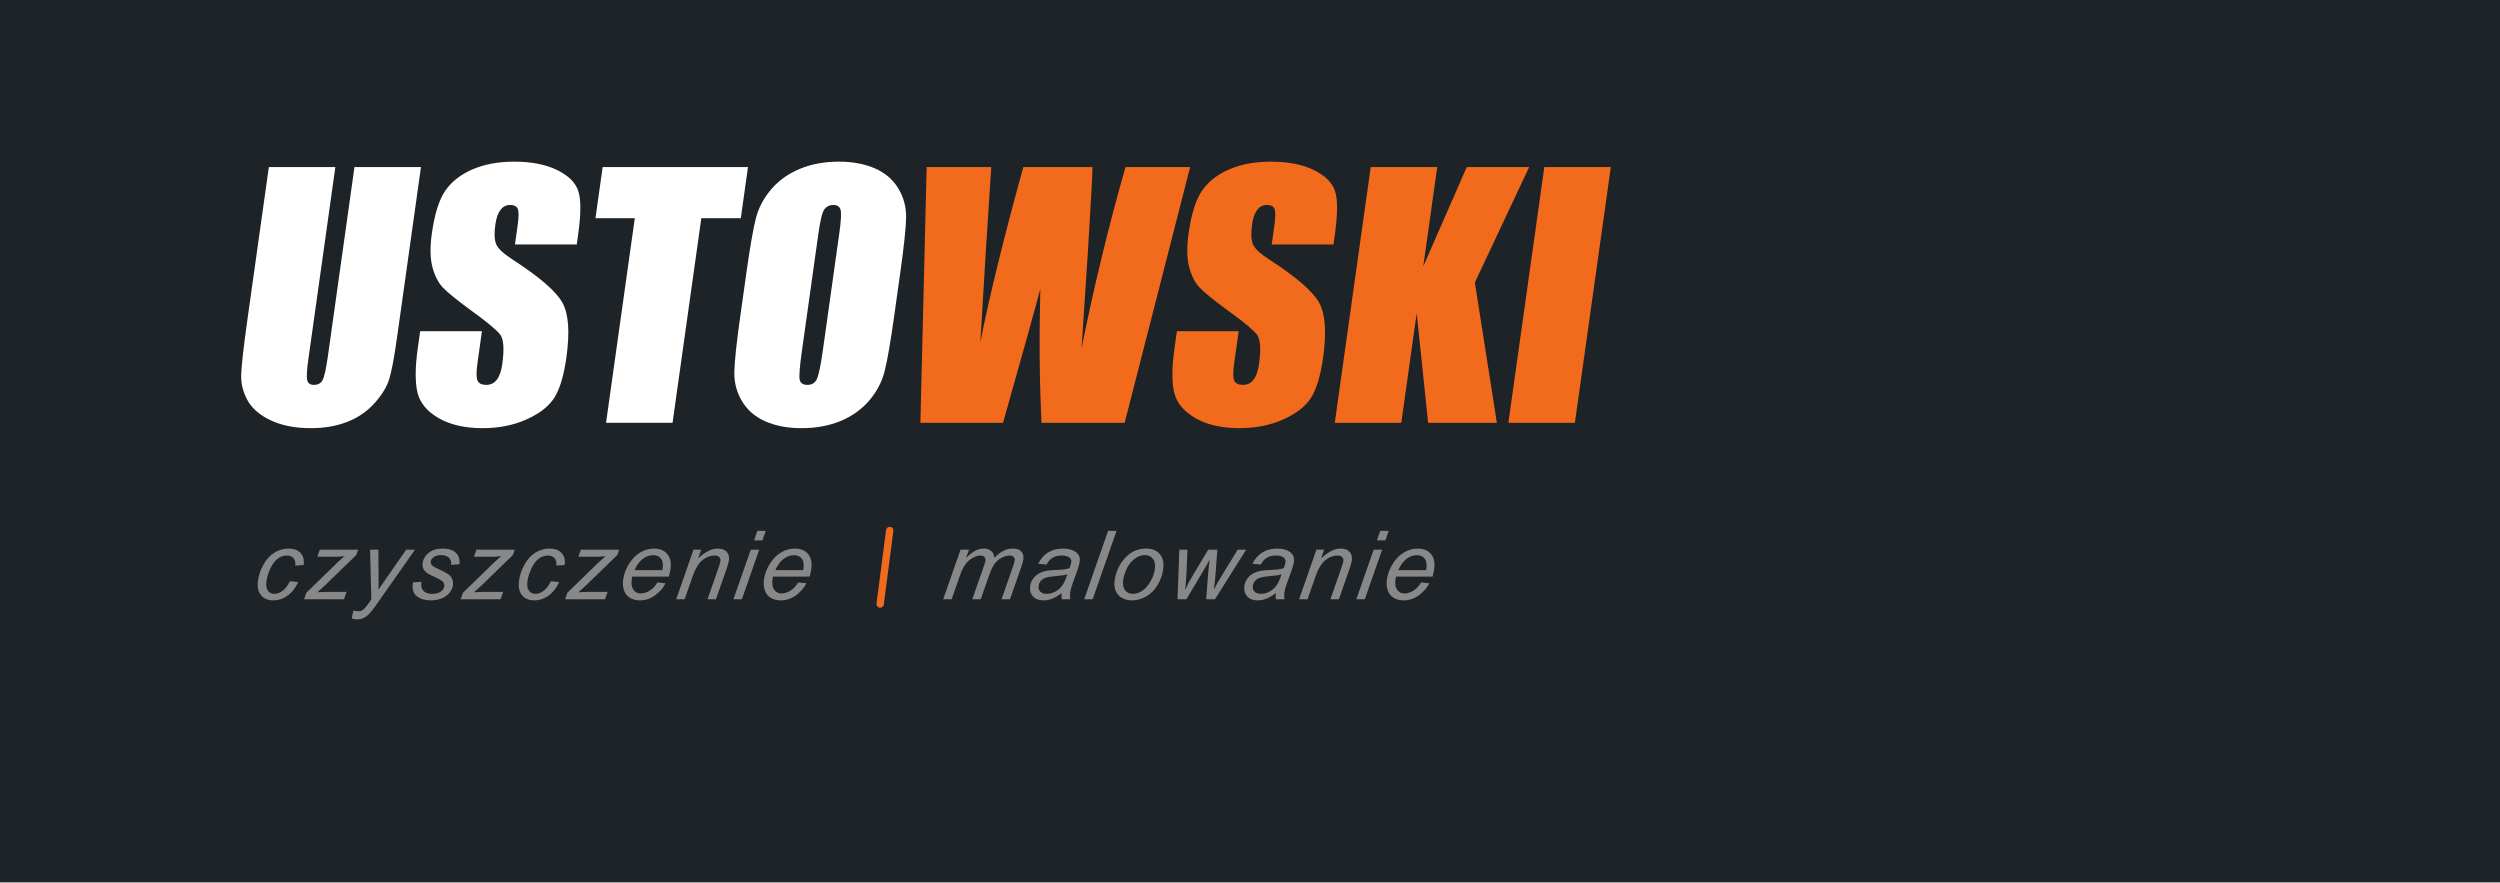
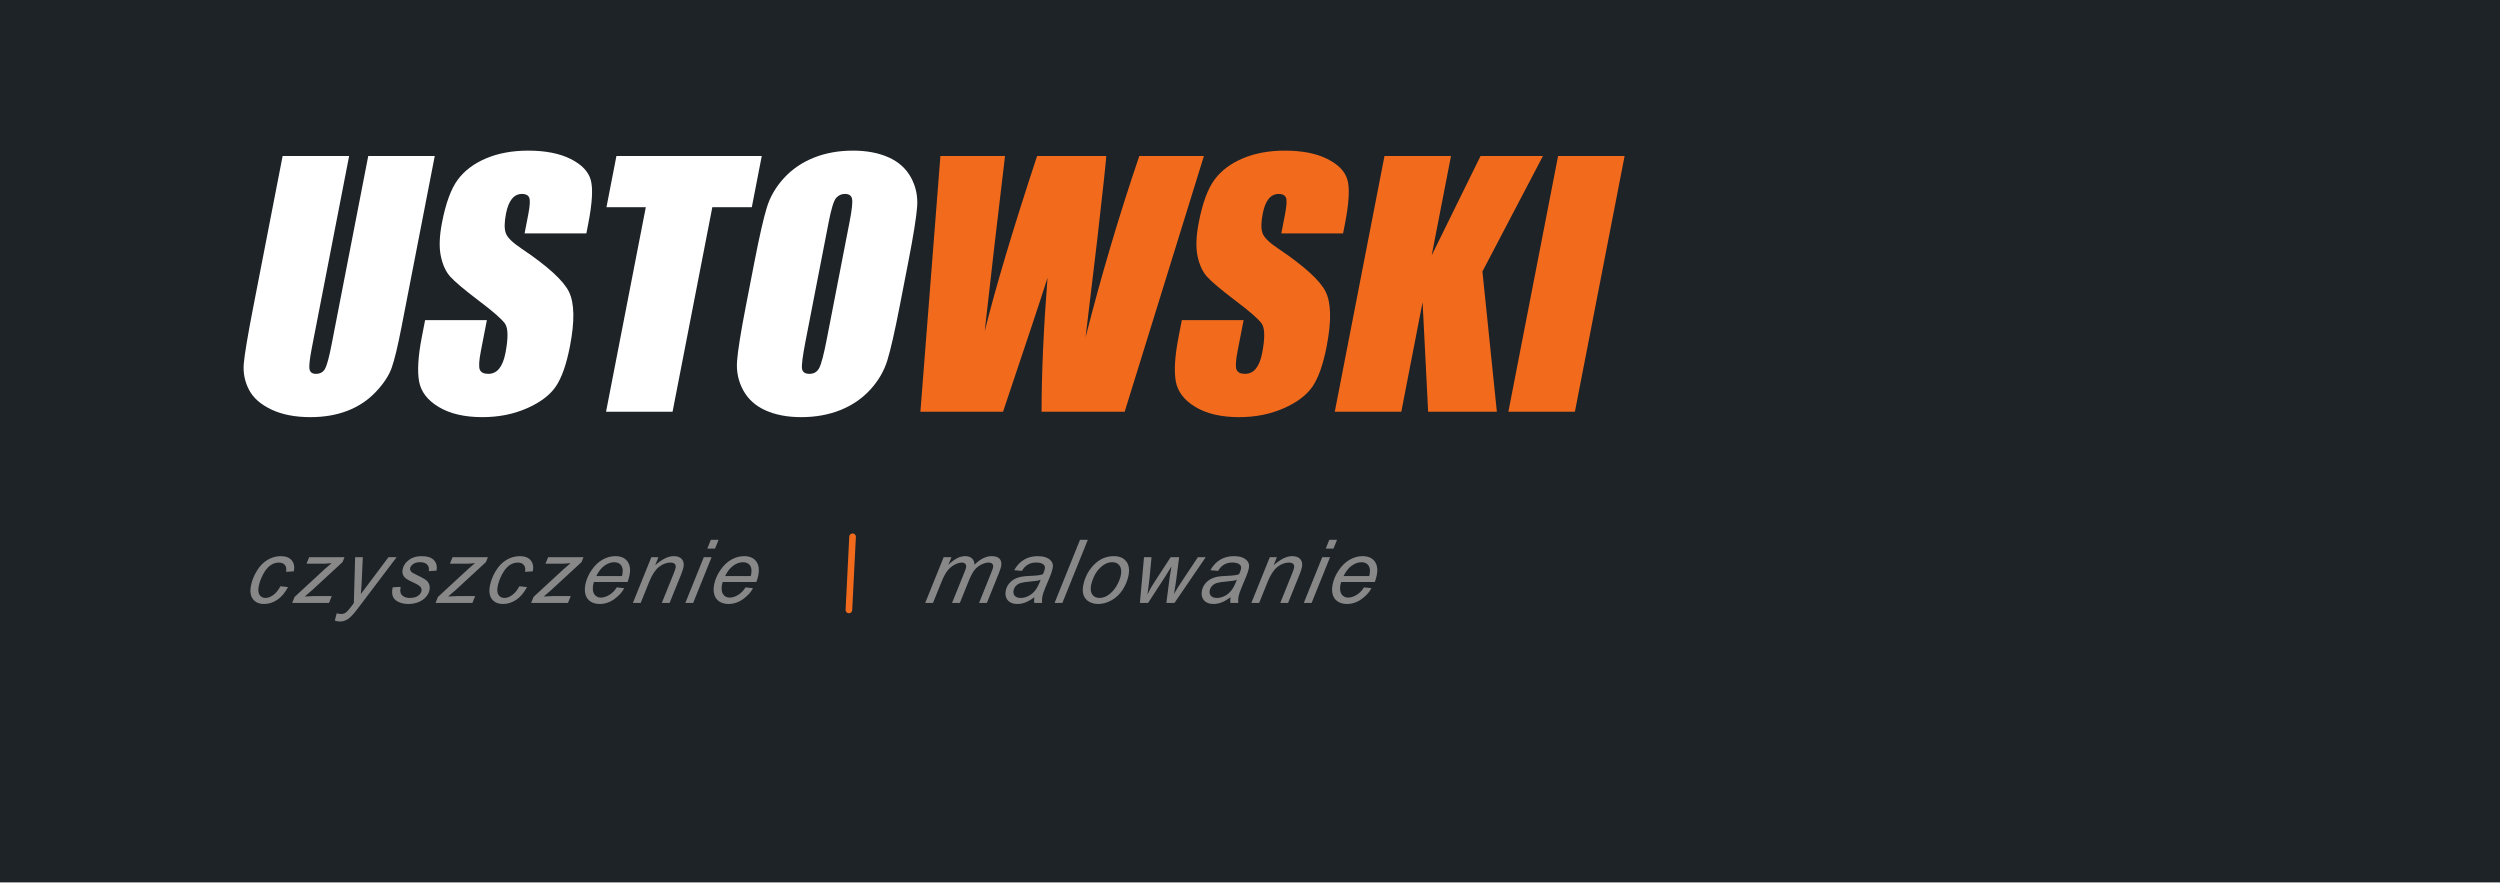
<svg xmlns="http://www.w3.org/2000/svg" viewBox="0 0 680 240">
  <rect width="680" height="240" fill="#1e2328" />
-   <path d="M1041 1619V537Q1041 353 1029.0 278.5Q1017 204 958.0 125.5Q899 47 802.5 6.5Q706 -34 575 -34Q430 -34 319.0 14.0Q208 62 153.0 139.0Q98 216 88.0 301.5Q78 387 78 661V1619H499V405Q499 299 510.5 269.5Q522 240 557 240Q597 240 608.5 272.5Q620 305 620 426V1619Z" transform="matrix(0.042969,0,0.006039,-0.042969,60.00,115.00)" fill="#ffffff" />
-   <path d="M976 1129H585V1249Q585 1333 570.0 1356.0Q555 1379 520 1379Q482 1379 462.5 1348.0Q443 1317 443 1254Q443 1173 465 1132Q486 1091 584 1033Q865 866 938 759Q1011 652 1011 414Q1011 241 970.5 159.0Q930 77 814.0 21.5Q698 -34 544 -34Q375 -34 255.5 30.0Q136 94 99.0 193.0Q62 292 62 474V580H453V383Q453 292 469.5 266.0Q486 240 528 240Q570 240 590.5 273.0Q611 306 611 371Q611 514 572 558Q532 602 375 705Q218 809 167.0 856.0Q116 903 82.5 986.0Q49 1069 49 1198Q49 1384 96.5 1470.0Q144 1556 250.0 1604.5Q356 1653 506 1653Q670 1653 785.5 1600.0Q901 1547 938.5 1466.5Q976 1386 976 1193Z" transform="matrix(0.042969,0,0.006039,-0.042969,108.12,115.00)" fill="#ffffff" />
-   <path d="M932 1619V1295H682V0H261V1295H12V1619Z" transform="matrix(0.042969,0,0.006039,-0.042969,153.63,115.00)" fill="#ffffff" />
-   <path d="M1046 671Q1046 427 1034.5 325.5Q1023 224 962.5 140.0Q902 56 799.0 11.0Q696 -34 559 -34Q429 -34 325.5 8.5Q222 51 159.0 136.0Q96 221 84.0 321.0Q72 421 72 671V948Q72 1192 83.5 1293.5Q95 1395 155.5 1479.0Q216 1563 319.0 1608.0Q422 1653 559 1653Q689 1653 792.5 1610.5Q896 1568 959.0 1483.0Q1022 1398 1034.0 1298.0Q1046 1198 1046 948ZM625 1203Q625 1316 612.5 1347.5Q600 1379 561 1379Q528 1379 510.5 1353.5Q493 1328 493 1203V447Q493 306 504.5 273.0Q516 240 558 240Q601 240 613.0 278.0Q625 316 625 459Z" transform="matrix(0.042969,0,0.006039,-0.042969,194.19,115.00)" fill="#ffffff" />
-   <path d="M1668 1619 1481 0H955Q883 373 828 848Q803 645 711 0H188L0 1619H409L452 1054L496 509Q519 932 612 1619H1050Q1059 1548 1096 1085L1142 470Q1177 1057 1259 1619Z" transform="matrix(0.042969,0,0.006039,-0.042969,242.27,115.00)" fill="#f26b1d" />
-   <path d="M976 1129H585V1249Q585 1333 570.0 1356.0Q555 1379 520 1379Q482 1379 462.5 1348.0Q443 1317 443 1254Q443 1173 465 1132Q486 1091 584 1033Q865 866 938 759Q1011 652 1011 414Q1011 241 970.5 159.0Q930 77 814.0 21.5Q698 -34 544 -34Q375 -34 255.5 30.0Q136 94 99.0 193.0Q62 292 62 474V580H453V383Q453 292 469.5 266.0Q486 240 528 240Q570 240 590.5 273.0Q611 306 611 371Q611 514 572 558Q532 602 375 705Q218 809 167.0 856.0Q116 903 82.5 986.0Q49 1069 49 1198Q49 1384 96.5 1470.0Q144 1556 250.0 1604.5Q356 1653 506 1653Q670 1653 785.5 1600.0Q901 1547 938.5 1466.5Q976 1386 976 1193Z" transform="matrix(0.042969,0,0.006039,-0.042969,313.95,115.00)" fill="#f26b1d" />
-   <path d="M1087 1619 846 888 1110 0H675L505 694V0H84V1619H505V990L692 1619Z" transform="matrix(0.042969,0,0.006039,-0.042969,359.45,115.00)" fill="#f26b1d" />
-   <path d="M505 1619V0H84V1619Z" transform="matrix(0.042969,0,0.006039,-0.042969,406.67,115.00)" fill="#f26b1d" />
-   <path d="M801 387 982 368Q914 169 788.5 72.5Q663 -24 503 -24Q330 -24 222.5 88.0Q115 200 115 401Q115 575 184.0 743.0Q253 911 381.5 998.5Q510 1086 675 1086Q846 1086 946.0 989.5Q1046 893 1046 734L868 722Q867 823 809.5 880.0Q752 937 658 937Q549 937 469.0 868.0Q389 799 343.5 658.5Q298 518 298 388Q298 252 358.0 184.0Q418 116 506 116Q594 116 674.5 183.0Q755 250 801 387Z" transform="matrix(0.012695,0,0.001784,-0.012695,68.00,163.00)" fill="#888888" />
-   <path d="M40 0 69 140 640 783Q701 851 776 924Q647 911 591 911H196L228 1062H1049L1025 948L449 301Q400 246 303 150Q454 159 510 159H928L895 0Z" transform="matrix(0.012695,0,0.001784,-0.012695,82.20,163.00)" fill="#888888" />
-   <path d="M0 -410 11 -240Q67 -256 120 -256Q175 -256 209 -231Q253 -198 305 -107L363 -3L186 1062H364L444 525Q468 366 485 207L960 1062H1149L472 -141Q374 -317 298.0 -374.0Q222 -431 123 -431Q60 -431 0 -410Z" transform="matrix(0.012695,0,0.001784,-0.012695,96.40,163.00)" fill="#888888" />
-   <path d="M85 363 266 374Q266 296 290.0 241.0Q314 186 378.5 151.0Q443 116 529 116Q649 116 709.0 164.0Q769 212 769 277Q769 324 733 366Q696 408 552.5 469.5Q409 531 369 556Q302 597 268.0 652.5Q234 708 234 780Q234 906 334.0 996.0Q434 1086 614 1086Q814 1086 918.5 993.5Q1023 901 1027 750L850 738Q846 834 782.0 890.0Q718 946 601 946Q507 946 455.0 903.0Q403 860 403 810Q403 760 448 722Q478 696 603 642Q811 552 865 500Q951 417 951 298Q951 219 902.5 143.0Q854 67 754.5 21.5Q655 -24 520 -24Q336 -24 207 67Q78 158 85 363Z" transform="matrix(0.012695,0,0.001784,-0.012695,110.60,163.00)" fill="#888888" />
-   <path d="M40 0 69 140 640 783Q701 851 776 924Q647 911 591 911H196L228 1062H1049L1025 948L449 301Q400 246 303 150Q454 159 510 159H928L895 0Z" transform="matrix(0.012695,0,0.001784,-0.012695,124.80,163.00)" fill="#888888" />
-   <path d="M801 387 982 368Q914 169 788.5 72.5Q663 -24 503 -24Q330 -24 222.5 88.0Q115 200 115 401Q115 575 184.0 743.0Q253 911 381.5 998.5Q510 1086 675 1086Q846 1086 946.0 989.5Q1046 893 1046 734L868 722Q867 823 809.5 880.0Q752 937 658 937Q549 937 469.0 868.0Q389 799 343.5 658.5Q298 518 298 388Q298 252 358.0 184.0Q418 116 506 116Q594 116 674.5 183.0Q755 250 801 387Z" transform="matrix(0.012695,0,0.001784,-0.012695,139.00,163.00)" fill="#888888" />
-   <path d="M40 0 69 140 640 783Q701 851 776 924Q647 911 591 911H196L228 1062H1049L1025 948L449 301Q400 246 303 150Q454 159 510 159H928L895 0Z" transform="matrix(0.012695,0,0.001784,-0.012695,153.20,163.00)" fill="#888888" />
-   <path d="M848 361 1024 343Q986 212 849.5 94.0Q713 -24 524 -24Q406 -24 307.5 30.5Q209 85 157.5 189.0Q106 293 106 426Q106 600 186.5 763.5Q267 927 395.0 1006.5Q523 1086 672 1086Q862 1086 975.5 968.0Q1089 850 1089 646Q1089 568 1075 486H293Q289 455 289 430Q289 281 357.5 202.5Q426 124 525 124Q618 124 708.0 185.0Q798 246 848 361ZM322 624H918Q919 652 919 664Q919 800 851.0 872.5Q783 945 676 945Q560 945 464.5 865.0Q369 785 322 624Z" transform="matrix(0.012695,0,0.001784,-0.012695,167.40,163.00)" fill="#888888" />
-   <path d="M68 0 290 1062H454L415 877Q522 986 615.0 1036.0Q708 1086 805 1086Q934 1086 1007.5 1016.0Q1081 946 1081 829Q1081 770 1055 643L920 0H739L880 673Q901 771 901 818Q901 871 864.5 904.0Q828 937 759 937Q620 937 511.5 837.0Q403 737 352 494L249 0Z" transform="matrix(0.012695,0,0.001784,-0.012695,183.06,163.00)" fill="#888888" />
-   <path d="M325 1261 368 1466H548L505 1261ZM61 0 283 1062H464L242 0Z" transform="matrix(0.012695,0,0.001784,-0.012695,198.72,163.00)" fill="#888888" />
-   <path d="M848 361 1024 343Q986 212 849.5 94.0Q713 -24 524 -24Q406 -24 307.5 30.5Q209 85 157.5 189.0Q106 293 106 426Q106 600 186.5 763.5Q267 927 395.0 1006.5Q523 1086 672 1086Q862 1086 975.5 968.0Q1089 850 1089 646Q1089 568 1075 486H293Q289 455 289 430Q289 281 357.5 202.5Q426 124 525 124Q618 124 708.0 185.0Q798 246 848 361ZM322 624H918Q919 652 919 664Q919 800 851.0 872.5Q783 945 676 945Q560 945 464.5 865.0Q369 785 322 624Z" transform="matrix(0.012695,0,0.001784,-0.012695,205.70,163.00)" fill="#888888" />
-   <line x1="242.0" y1="144.3" x2="239.4" y2="164.3" stroke="#f26b1d" stroke-width="2" stroke-linecap="round" />
-   <path d="M67 0 289 1062H470L433 887Q534 1000 613.5 1043.0Q693 1086 786 1086Q885 1086 951.5 1033.5Q1018 981 1039 887Q1120 987 1209.5 1036.5Q1299 1086 1398 1086Q1531 1086 1597.5 1023.0Q1664 960 1664 846Q1664 797 1641 684L1498 0H1317L1463 702Q1482 788 1482 825Q1482 877 1449.0 907.0Q1416 937 1356 937Q1275 937 1191.0 888.0Q1107 839 1060.5 759.5Q1014 680 979 515L871 0H690L840 717Q856 790 856 821Q856 873 823.5 905.0Q791 937 739 937Q662 937 577.5 888.0Q493 839 440.0 751.5Q387 664 353 502L248 0Z" transform="matrix(0.012695,0,0.001784,-0.012695,255.70,163.00)" fill="#888888" />
-   <path d="M784 132Q690 51 603.0 13.5Q516 -24 417 -24Q270 -24 180.0 62.5Q90 149 90 284Q90 373 130.5 441.5Q171 510 238.0 551.5Q305 593 402 611Q463 623 633.5 630.0Q804 637 878 666Q899 740 899 789Q899 852 853 888Q790 938 669 938Q555 938 482.5 887.5Q410 837 377 744L194 760Q250 918 371.5 1002.0Q493 1086 678 1086Q875 1086 990 992Q1078 922 1078 810Q1078 725 1053 613L994 349Q966 223 966 144Q966 94 988 0H805Q790 52 784 132ZM851 538Q813 523 769.5 515.0Q726 507 624 498Q466 484 401.0 462.5Q336 441 303.0 394.0Q270 347 270 290Q270 214 322.5 165.0Q375 116 472 116Q562 116 645.0 163.5Q728 211 776.0 296.0Q824 381 851 538Z" transform="matrix(0.012695,0,0.001784,-0.012695,278.56,163.00)" fill="#888888" />
-   <path d="M54 0 360 1466H541L235 0Z" transform="matrix(0.012695,0,0.001784,-0.012695,294.22,163.00)" fill="#888888" />
-   <path d="M100 403Q100 714 283 918Q434 1086 679 1086Q871 1086 988.5 966.0Q1106 846 1106 642Q1106 459 1032.0 301.5Q958 144 821.5 60.0Q685 -24 534 -24Q410 -24 308.5 29.0Q207 82 153.5 179.0Q100 276 100 403ZM281 421Q281 271 353.0 193.5Q425 116 536 116Q594 116 651.0 139.5Q708 163 757.0 211.0Q806 259 840.5 320.5Q875 382 896 453Q927 552 927 643Q927 787 854.5 866.5Q782 946 672 946Q587 946 517.0 905.5Q447 865 390.5 787.0Q334 709 307.5 605.5Q281 502 281 421Z" transform="matrix(0.012695,0,0.001784,-0.012695,301.20,163.00)" fill="#888888" />
-   <path d="M270 0 159 1062H333L381 585L400 317Q402 287 406 196Q436 298 457.0 352.5Q478 407 524 508L777 1062H974L1009 531Q1017 410 1019 208Q1069 342 1182 580L1410 1062H1591L1072 0H884L844 623Q840 681 838 849Q797 742 741 618L460 0Z" transform="matrix(0.012695,0,0.001784,-0.012695,316.86,163.00)" fill="#888888" />
-   <path d="M784 132Q690 51 603.0 13.5Q516 -24 417 -24Q270 -24 180.0 62.5Q90 149 90 284Q90 373 130.5 441.5Q171 510 238.0 551.5Q305 593 402 611Q463 623 633.5 630.0Q804 637 878 666Q899 740 899 789Q899 852 853 888Q790 938 669 938Q555 938 482.5 887.5Q410 837 377 744L194 760Q250 918 371.5 1002.0Q493 1086 678 1086Q875 1086 990 992Q1078 922 1078 810Q1078 725 1053 613L994 349Q966 223 966 144Q966 94 988 0H805Q790 52 784 132ZM851 538Q813 523 769.5 515.0Q726 507 624 498Q466 484 401.0 462.5Q336 441 303.0 394.0Q270 347 270 290Q270 214 322.5 165.0Q375 116 472 116Q562 116 645.0 163.5Q728 211 776.0 296.0Q824 381 851 538Z" transform="matrix(0.012695,0,0.001784,-0.012695,336.83,163.00)" fill="#888888" />
-   <path d="M68 0 290 1062H454L415 877Q522 986 615.0 1036.0Q708 1086 805 1086Q934 1086 1007.5 1016.0Q1081 946 1081 829Q1081 770 1055 643L920 0H739L880 673Q901 771 901 818Q901 871 864.5 904.0Q828 937 759 937Q620 937 511.5 837.0Q403 737 352 494L249 0Z" transform="matrix(0.012695,0,0.001784,-0.012695,352.49,163.00)" fill="#888888" />
-   <path d="M325 1261 368 1466H548L505 1261ZM61 0 283 1062H464L242 0Z" transform="matrix(0.012695,0,0.001784,-0.012695,368.15,163.00)" fill="#888888" />
-   <path d="M848 361 1024 343Q986 212 849.5 94.0Q713 -24 524 -24Q406 -24 307.5 30.5Q209 85 157.5 189.0Q106 293 106 426Q106 600 186.5 763.5Q267 927 395.0 1006.5Q523 1086 672 1086Q862 1086 975.5 968.0Q1089 850 1089 646Q1089 568 1075 486H293Q289 455 289 430Q289 281 357.5 202.5Q426 124 525 124Q618 124 708.0 185.0Q798 246 848 361ZM322 624H918Q919 652 919 664Q919 800 851.0 872.5Q783 945 676 945Q560 945 464.5 865.0Q369 785 322 624Z" transform="matrix(0.012695,0,0.001784,-0.012695,375.13,163.00)" fill="#888888" />
+   <path d="M1041 1619V537Q1041 353 1029.0 278.5Q1017 204 958.0 125.5Q899 47 802.5 6.5Q706 -34 575 -34Q430 -34 319.0 14.0Q208 62 153.0 139.0Q98 216 88.0 301.5Q78 387 78 661V1619H499V405Q499 299 510.5 269.5Q522 240 557 240Q597 240 608.5 272.5Q620 305 620 426V1619Z" transform="matrix(0.042969,0,0.008352,-0.042969,60.00,112.00)" fill="#ffffff" />
+   <path d="M976 1129H585V1249Q585 1333 570.0 1356.0Q555 1379 520 1379Q482 1379 462.5 1348.0Q443 1317 443 1254Q443 1173 465 1132Q486 1091 584 1033Q865 866 938 759Q1011 652 1011 414Q1011 241 970.5 159.0Q930 77 814.0 21.5Q698 -34 544 -34Q375 -34 255.5 30.0Q136 94 99.0 193.0Q62 292 62 474V580H453V383Q453 292 469.5 266.0Q486 240 528 240Q570 240 590.5 273.0Q611 306 611 371Q611 514 572 558Q532 602 375 705Q218 809 167.0 856.0Q116 903 82.5 986.0Q49 1069 49 1198Q49 1384 96.5 1470.0Q144 1556 250.0 1604.5Q356 1653 506 1653Q670 1653 785.5 1600.0Q901 1547 938.5 1466.5Q976 1386 976 1193Z" transform="matrix(0.042969,0,0.008352,-0.042969,108.12,112.00)" fill="#ffffff" />
+   <path d="M932 1619V1295H682V0H261V1295H12V1619Z" transform="matrix(0.042969,0,0.008352,-0.042969,153.63,112.00)" fill="#ffffff" />
+   <path d="M1046 671Q1046 427 1034.5 325.5Q1023 224 962.5 140.0Q902 56 799.0 11.0Q696 -34 559 -34Q429 -34 325.5 8.5Q222 51 159.0 136.0Q96 221 84.0 321.0Q72 421 72 671V948Q72 1192 83.5 1293.5Q95 1395 155.5 1479.0Q216 1563 319.0 1608.0Q422 1653 559 1653Q689 1653 792.5 1610.5Q896 1568 959.0 1483.0Q1022 1398 1034.0 1298.0Q1046 1198 1046 948ZM625 1203Q625 1316 612.5 1347.5Q600 1379 561 1379Q528 1379 510.5 1353.5Q493 1328 493 1203V447Q493 306 504.5 273.0Q516 240 558 240Q601 240 613.0 278.0Q625 316 625 459Z" transform="matrix(0.042969,0,0.008352,-0.042969,194.19,112.00)" fill="#ffffff" />
+   <path d="M1668 1619 1481 0H955Q883 373 828 848Q803 645 711 0H188L0 1619H409L452 1054L496 509Q519 932 612 1619H1050Q1059 1548 1096 1085L1142 470Q1177 1057 1259 1619Z" transform="matrix(0.042969,0,0.008352,-0.042969,242.27,112.00)" fill="#f26b1d" />
+   <path d="M976 1129H585V1249Q585 1333 570.0 1356.0Q555 1379 520 1379Q482 1379 462.5 1348.0Q443 1317 443 1254Q443 1173 465 1132Q486 1091 584 1033Q865 866 938 759Q1011 652 1011 414Q1011 241 970.5 159.0Q930 77 814.0 21.5Q698 -34 544 -34Q375 -34 255.5 30.0Q136 94 99.0 193.0Q62 292 62 474V580H453V383Q453 292 469.5 266.0Q486 240 528 240Q570 240 590.5 273.0Q611 306 611 371Q611 514 572 558Q532 602 375 705Q218 809 167.0 856.0Q116 903 82.5 986.0Q49 1069 49 1198Q49 1384 96.5 1470.0Q144 1556 250.0 1604.5Q356 1653 506 1653Q670 1653 785.5 1600.0Q901 1547 938.5 1466.5Q976 1386 976 1193Z" transform="matrix(0.042969,0,0.008352,-0.042969,313.95,112.00)" fill="#f26b1d" />
+   <path d="M1087 1619 846 888 1110 0H675L505 694V0H84V1619H505V990L692 1619Z" transform="matrix(0.042969,0,0.008352,-0.042969,359.45,112.00)" fill="#f26b1d" />
+   <path d="M505 1619V0H84V1619Z" transform="matrix(0.042969,0,0.008352,-0.042969,406.67,112.00)" fill="#f26b1d" />
+   <path d="M801 387 982 368Q914 169 788.5 72.5Q663 -24 503 -24Q330 -24 222.5 88.0Q115 200 115 401Q115 575 184.0 743.0Q253 911 381.5 998.5Q510 1086 675 1086Q846 1086 946.0 989.5Q1046 893 1046 734L868 722Q867 823 809.5 880.0Q752 937 658 937Q549 937 469.0 868.0Q389 799 343.5 658.5Q298 518 298 388Q298 252 358.0 184.0Q418 116 506 116Q594 116 674.5 183.0Q755 250 801 387Z" transform="matrix(0.011719,0,0.002278,-0.011719,66.00,164.00)" fill="#888888" />
+   <path d="M40 0 69 140 640 783Q701 851 776 924Q647 911 591 911H196L228 1062H1049L1025 948L449 301Q400 246 303 150Q454 159 510 159H928L895 0Z" transform="matrix(0.011719,0,0.002278,-0.011719,79.00,164.00)" fill="#888888" />
+   <path d="M0 -410 11 -240Q67 -256 120 -256Q175 -256 209 -231Q253 -198 305 -107L363 -3L186 1062H364L444 525Q468 366 485 207L960 1062H1149L472 -141Q374 -317 298.0 -374.0Q222 -431 123 -431Q60 -431 0 -410Z" transform="matrix(0.011719,0,0.002278,-0.011719,92.00,164.00)" fill="#888888" />
+   <path d="M85 363 266 374Q266 296 290.0 241.0Q314 186 378.5 151.0Q443 116 529 116Q649 116 709.0 164.0Q769 212 769 277Q769 324 733 366Q696 408 552.5 469.5Q409 531 369 556Q302 597 268.0 652.5Q234 708 234 780Q234 906 334.0 996.0Q434 1086 614 1086Q814 1086 918.5 993.5Q1023 901 1027 750L850 738Q846 834 782.0 890.0Q718 946 601 946Q507 946 455.0 903.0Q403 860 403 810Q403 760 448 722Q478 696 603 642Q811 552 865 500Q951 417 951 298Q951 219 902.5 143.0Q854 67 754.5 21.5Q655 -24 520 -24Q336 -24 207 67Q78 158 85 363Z" transform="matrix(0.011719,0,0.002278,-0.011719,105.00,164.00)" fill="#888888" />
+   <path d="M40 0 69 140 640 783Q701 851 776 924Q647 911 591 911H196L228 1062H1049L1025 948L449 301Q400 246 303 150Q454 159 510 159H928L895 0Z" transform="matrix(0.011719,0,0.002278,-0.011719,118.00,164.00)" fill="#888888" />
+   <path d="M801 387 982 368Q914 169 788.5 72.5Q663 -24 503 -24Q330 -24 222.5 88.0Q115 200 115 401Q115 575 184.0 743.0Q253 911 381.5 998.5Q510 1086 675 1086Q846 1086 946.0 989.5Q1046 893 1046 734L868 722Q867 823 809.5 880.0Q752 937 658 937Q549 937 469.0 868.0Q389 799 343.5 658.5Q298 518 298 388Q298 252 358.0 184.0Q418 116 506 116Q594 116 674.5 183.0Q755 250 801 387Z" transform="matrix(0.011719,0,0.002278,-0.011719,131.00,164.00)" fill="#888888" />
+   <path d="M40 0 69 140 640 783Q701 851 776 924Q647 911 591 911H196L228 1062H1049L1025 948L449 301Q400 246 303 150Q454 159 510 159H928L895 0Z" transform="matrix(0.011719,0,0.002278,-0.011719,144.00,164.00)" fill="#888888" />
+   <path d="M848 361 1024 343Q986 212 849.5 94.0Q713 -24 524 -24Q406 -24 307.5 30.5Q209 85 157.5 189.0Q106 293 106 426Q106 600 186.5 763.5Q267 927 395.0 1006.5Q523 1086 672 1086Q862 1086 975.5 968.0Q1089 850 1089 646Q1089 568 1075 486H293Q289 455 289 430Q289 281 357.5 202.5Q426 124 525 124Q618 124 708.0 185.0Q798 246 848 361ZM322 624H918Q919 652 919 664Q919 800 851.0 872.5Q783 945 676 945Q560 945 464.5 865.0Q369 785 322 624Z" transform="matrix(0.011719,0,0.002278,-0.011719,157.00,164.00)" fill="#888888" />
+   <path d="M68 0 290 1062H454L415 877Q522 986 615.0 1036.0Q708 1086 805 1086Q934 1086 1007.5 1016.0Q1081 946 1081 829Q1081 770 1055 643L920 0H739L880 673Q901 771 901 818Q901 871 864.5 904.0Q828 937 759 937Q620 937 511.5 837.0Q403 737 352 494L249 0Z" transform="matrix(0.011719,0,0.002278,-0.011719,171.35,164.00)" fill="#888888" />
+   <path d="M325 1261 368 1466H548L505 1261ZM61 0 283 1062H464L242 0Z" transform="matrix(0.011719,0,0.002278,-0.011719,185.70,164.00)" fill="#888888" />
+   <path d="M848 361 1024 343Q986 212 849.5 94.0Q713 -24 524 -24Q406 -24 307.5 30.5Q209 85 157.5 189.0Q106 293 106 426Q106 600 186.5 763.5Q267 927 395.0 1006.5Q523 1086 672 1086Q862 1086 975.5 968.0Q1089 850 1089 646Q1089 568 1075 486H293Q289 455 289 430Q289 281 357.5 202.5Q426 124 525 124Q618 124 708.0 185.0Q798 246 848 361ZM322 624H918Q919 652 919 664Q919 800 851.0 872.5Q783 945 676 945Q560 945 464.5 865.0Q369 785 322 624Z" transform="matrix(0.011719,0,0.002278,-0.011719,192.03,164.00)" fill="#888888" />
+   <line x1="231.9" y1="146.0" x2="230.9" y2="165.9" stroke="#f26b1d" stroke-width="1.8" stroke-linecap="round" />
+   <path d="M67 0 289 1062H470L433 887Q534 1000 613.5 1043.0Q693 1086 786 1086Q885 1086 951.5 1033.5Q1018 981 1039 887Q1120 987 1209.5 1036.5Q1299 1086 1398 1086Q1531 1086 1597.5 1023.0Q1664 960 1664 846Q1664 797 1641 684L1498 0H1317L1463 702Q1482 788 1482 825Q1482 877 1449.0 907.0Q1416 937 1356 937Q1275 937 1191.0 888.0Q1107 839 1060.5 759.5Q1014 680 979 515L871 0H690L840 717Q856 790 856 821Q856 873 823.5 905.0Q791 937 739 937Q662 937 577.5 888.0Q493 839 440.0 751.5Q387 664 353 502L248 0Z" transform="matrix(0.011719,0,0.002278,-0.011719,250.87,164.00)" fill="#888888" />
+   <path d="M784 132Q690 51 603.0 13.5Q516 -24 417 -24Q270 -24 180.0 62.5Q90 149 90 284Q90 373 130.5 441.5Q171 510 238.0 551.5Q305 593 402 611Q463 623 633.5 630.0Q804 637 878 666Q899 740 899 789Q899 852 853 888Q790 938 669 938Q555 938 482.5 887.5Q410 837 377 744L194 760Q250 918 371.5 1002.0Q493 1086 678 1086Q875 1086 990 992Q1078 922 1078 810Q1078 725 1053 613L994 349Q966 223 966 144Q966 94 988 0H805Q790 52 784 132ZM851 538Q813 523 769.5 515.0Q726 507 624 498Q466 484 401.0 462.5Q336 441 303.0 394.0Q270 347 270 290Q270 214 322.5 165.0Q375 116 472 116Q562 116 645.0 163.5Q728 211 776.0 296.0Q824 381 851 538Z" transform="matrix(0.011719,0,0.002278,-0.011719,271.86,164.00)" fill="#888888" />
+   <path d="M54 0 360 1466H541L235 0Z" transform="matrix(0.011719,0,0.002278,-0.011719,286.21,164.00)" fill="#888888" />
+   <path d="M100 403Q100 714 283 918Q434 1086 679 1086Q871 1086 988.5 966.0Q1106 846 1106 642Q1106 459 1032.0 301.5Q958 144 821.5 60.0Q685 -24 534 -24Q410 -24 308.5 29.0Q207 82 153.5 179.0Q100 276 100 403ZM281 421Q281 271 353.0 193.5Q425 116 536 116Q594 116 651.0 139.5Q708 163 757.0 211.0Q806 259 840.5 320.5Q875 382 896 453Q927 552 927 643Q927 787 854.5 866.5Q782 946 672 946Q587 946 517.0 905.5Q447 865 390.5 787.0Q334 709 307.5 605.5Q281 502 281 421Z" transform="matrix(0.011719,0,0.002278,-0.011719,292.54,164.00)" fill="#888888" />
+   <path d="M270 0 159 1062H333L381 585L400 317Q402 287 406 196Q436 298 457.0 352.5Q478 407 524 508L777 1062H974L1009 531Q1017 410 1019 208Q1069 342 1182 580L1410 1062H1591L1072 0H884L844 623Q840 681 838 849Q797 742 741 618L460 0Z" transform="matrix(0.011719,0,0.002278,-0.011719,306.89,164.00)" fill="#888888" />
+   <path d="M784 132Q690 51 603.0 13.5Q516 -24 417 -24Q270 -24 180.0 62.5Q90 149 90 284Q90 373 130.5 441.5Q171 510 238.0 551.5Q305 593 402 611Q463 623 633.5 630.0Q804 637 878 666Q899 740 899 789Q899 852 853 888Q790 938 669 938Q555 938 482.5 887.5Q410 837 377 744L194 760Q250 918 371.5 1002.0Q493 1086 678 1086Q875 1086 990 992Q1078 922 1078 810Q1078 725 1053 613L994 349Q966 223 966 144Q966 94 988 0H805Q790 52 784 132ZM851 538Q813 523 769.5 515.0Q726 507 624 498Q466 484 401.0 462.5Q336 441 303.0 394.0Q270 347 270 290Q270 214 322.5 165.0Q375 116 472 116Q562 116 645.0 163.5Q728 211 776.0 296.0Q824 381 851 538Z" transform="matrix(0.011719,0,0.002278,-0.011719,325.22,164.00)" fill="#888888" />
+   <path d="M68 0 290 1062H454L415 877Q522 986 615.0 1036.0Q708 1086 805 1086Q934 1086 1007.5 1016.0Q1081 946 1081 829Q1081 770 1055 643L920 0H739L880 673Q901 771 901 818Q901 871 864.5 904.0Q828 937 759 937Q620 937 511.5 837.0Q403 737 352 494L249 0Z" transform="matrix(0.011719,0,0.002278,-0.011719,339.57,164.00)" fill="#888888" />
+   <path d="M325 1261 368 1466H548L505 1261ZM61 0 283 1062H464L242 0Z" transform="matrix(0.011719,0,0.002278,-0.011719,353.92,164.00)" fill="#888888" />
+   <path d="M848 361 1024 343Q986 212 849.5 94.0Q713 -24 524 -24Q406 -24 307.5 30.5Q209 85 157.5 189.0Q106 293 106 426Q106 600 186.5 763.5Q267 927 395.0 1006.5Q523 1086 672 1086Q862 1086 975.5 968.0Q1089 850 1089 646Q1089 568 1075 486H293Q289 455 289 430Q289 281 357.5 202.5Q426 124 525 124Q618 124 708.0 185.0Q798 246 848 361ZM322 624H918Q919 652 919 664Q919 800 851.0 872.5Q783 945 676 945Q560 945 464.5 865.0Q369 785 322 624Z" transform="matrix(0.011719,0,0.002278,-0.011719,360.25,164.00)" fill="#888888" />
</svg>
